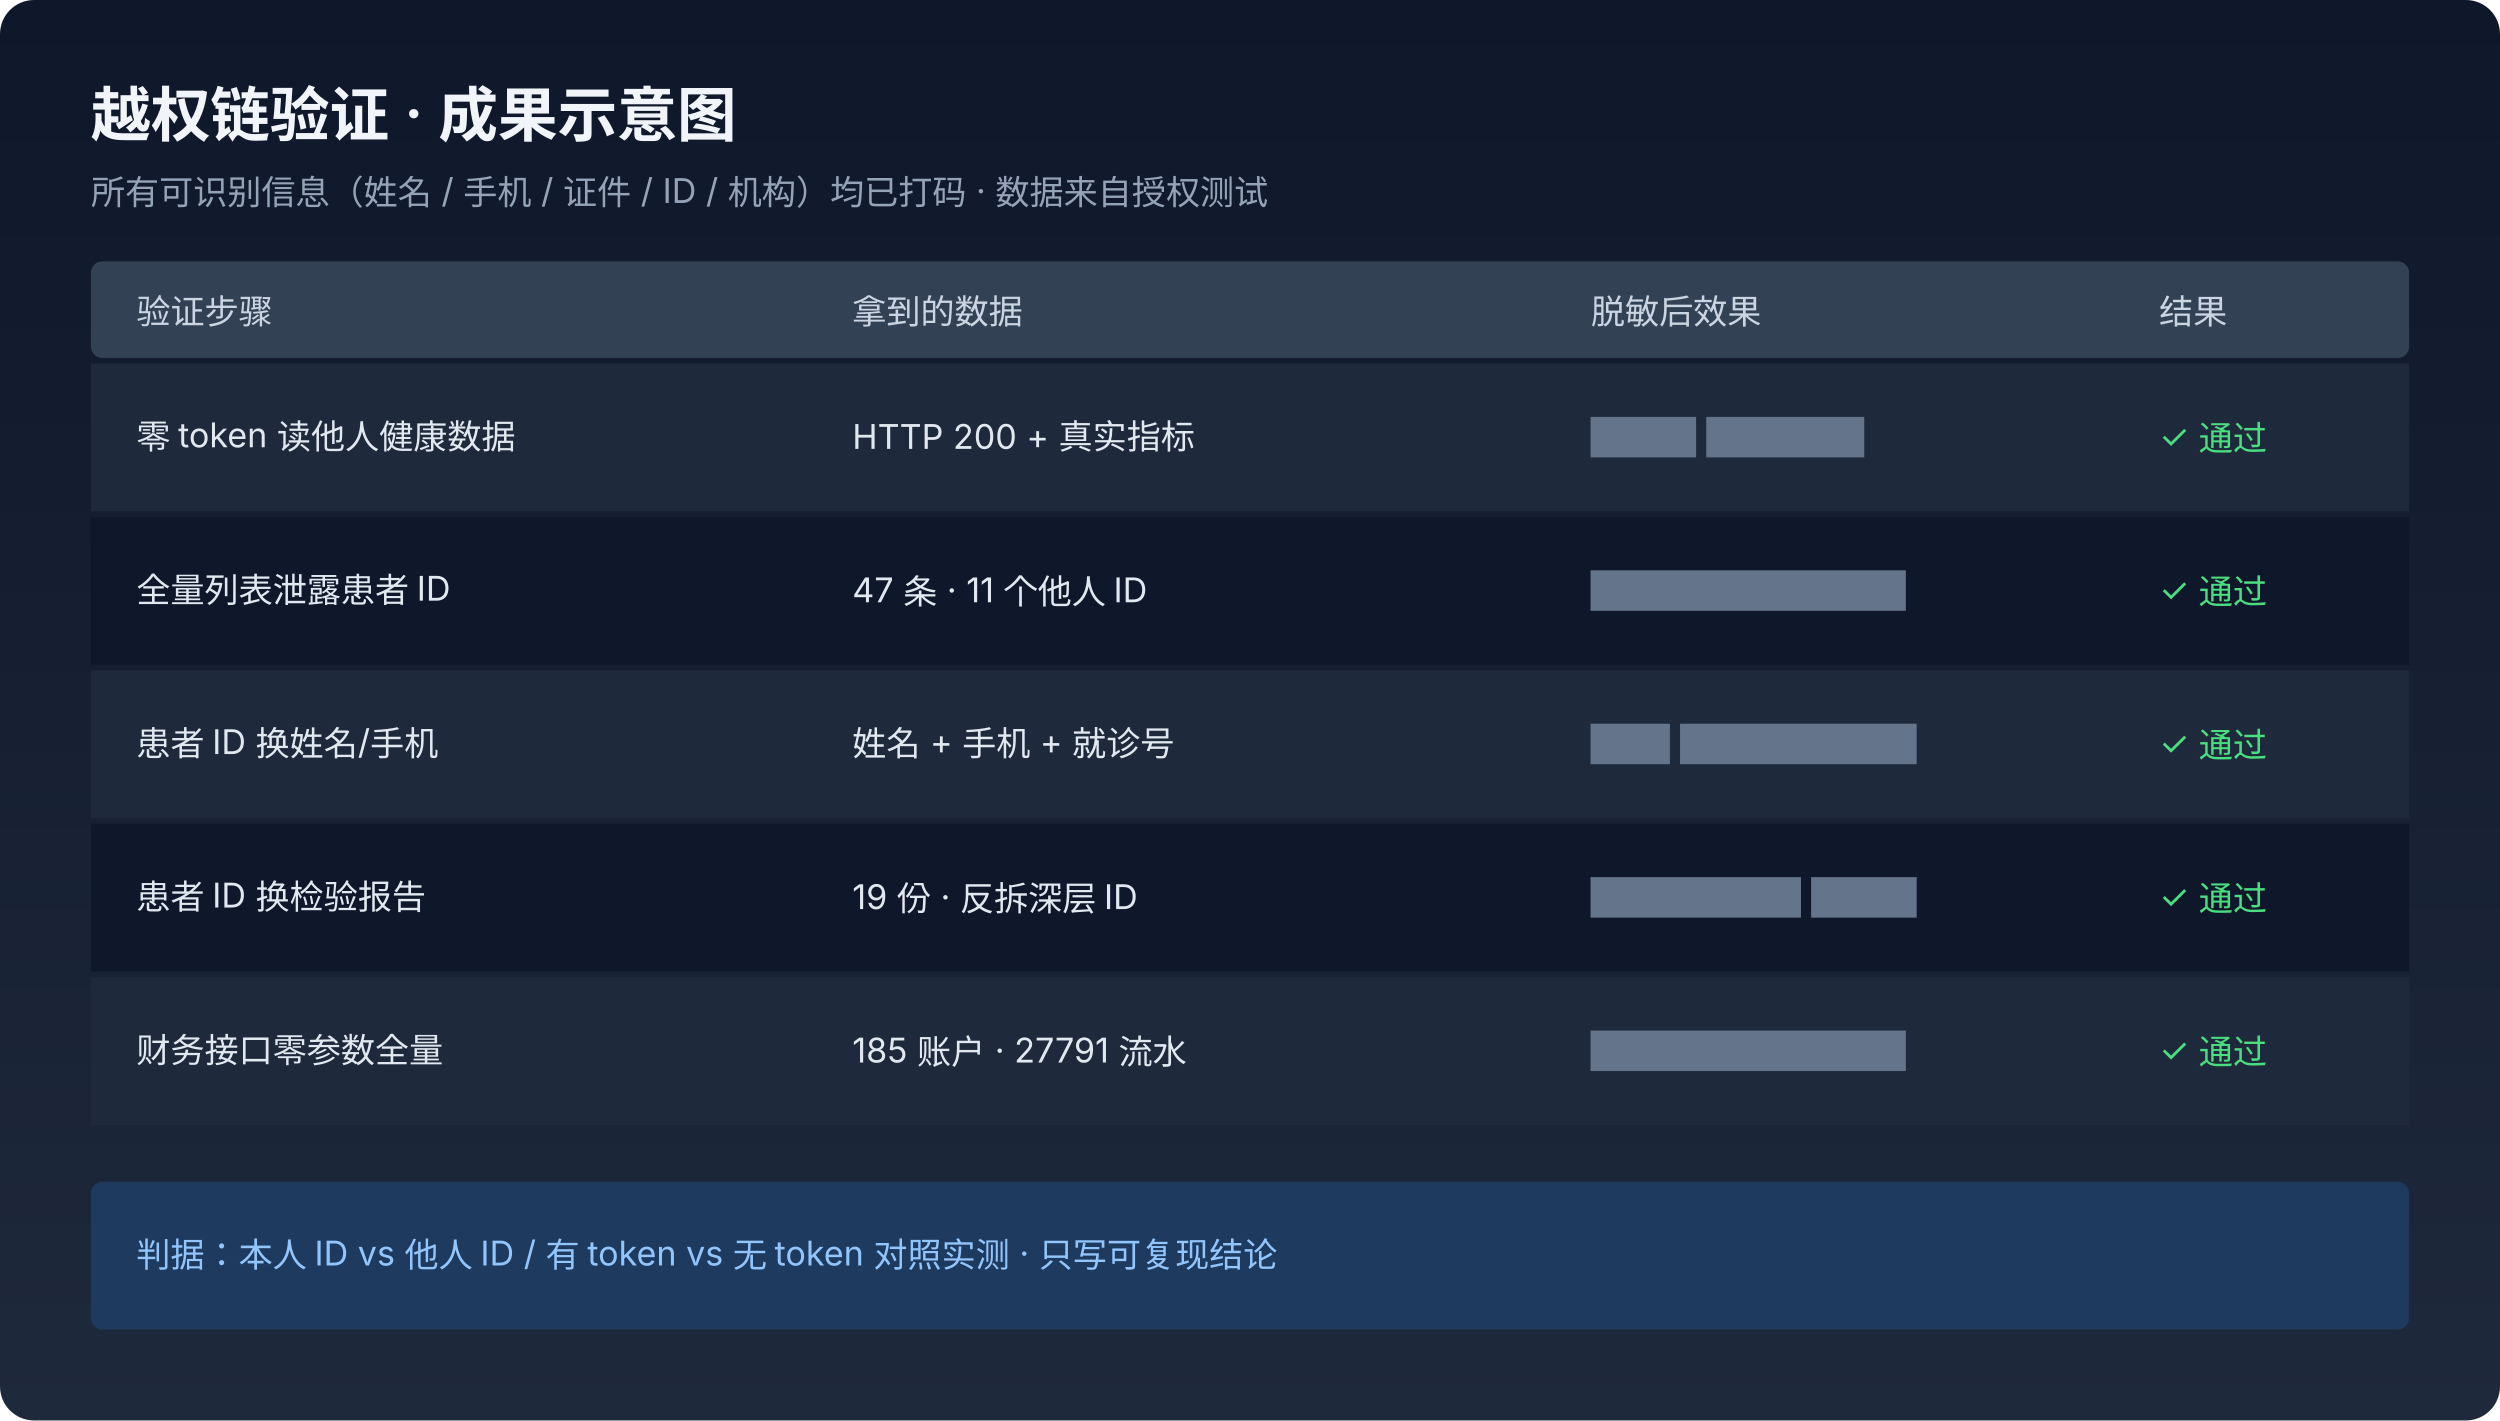
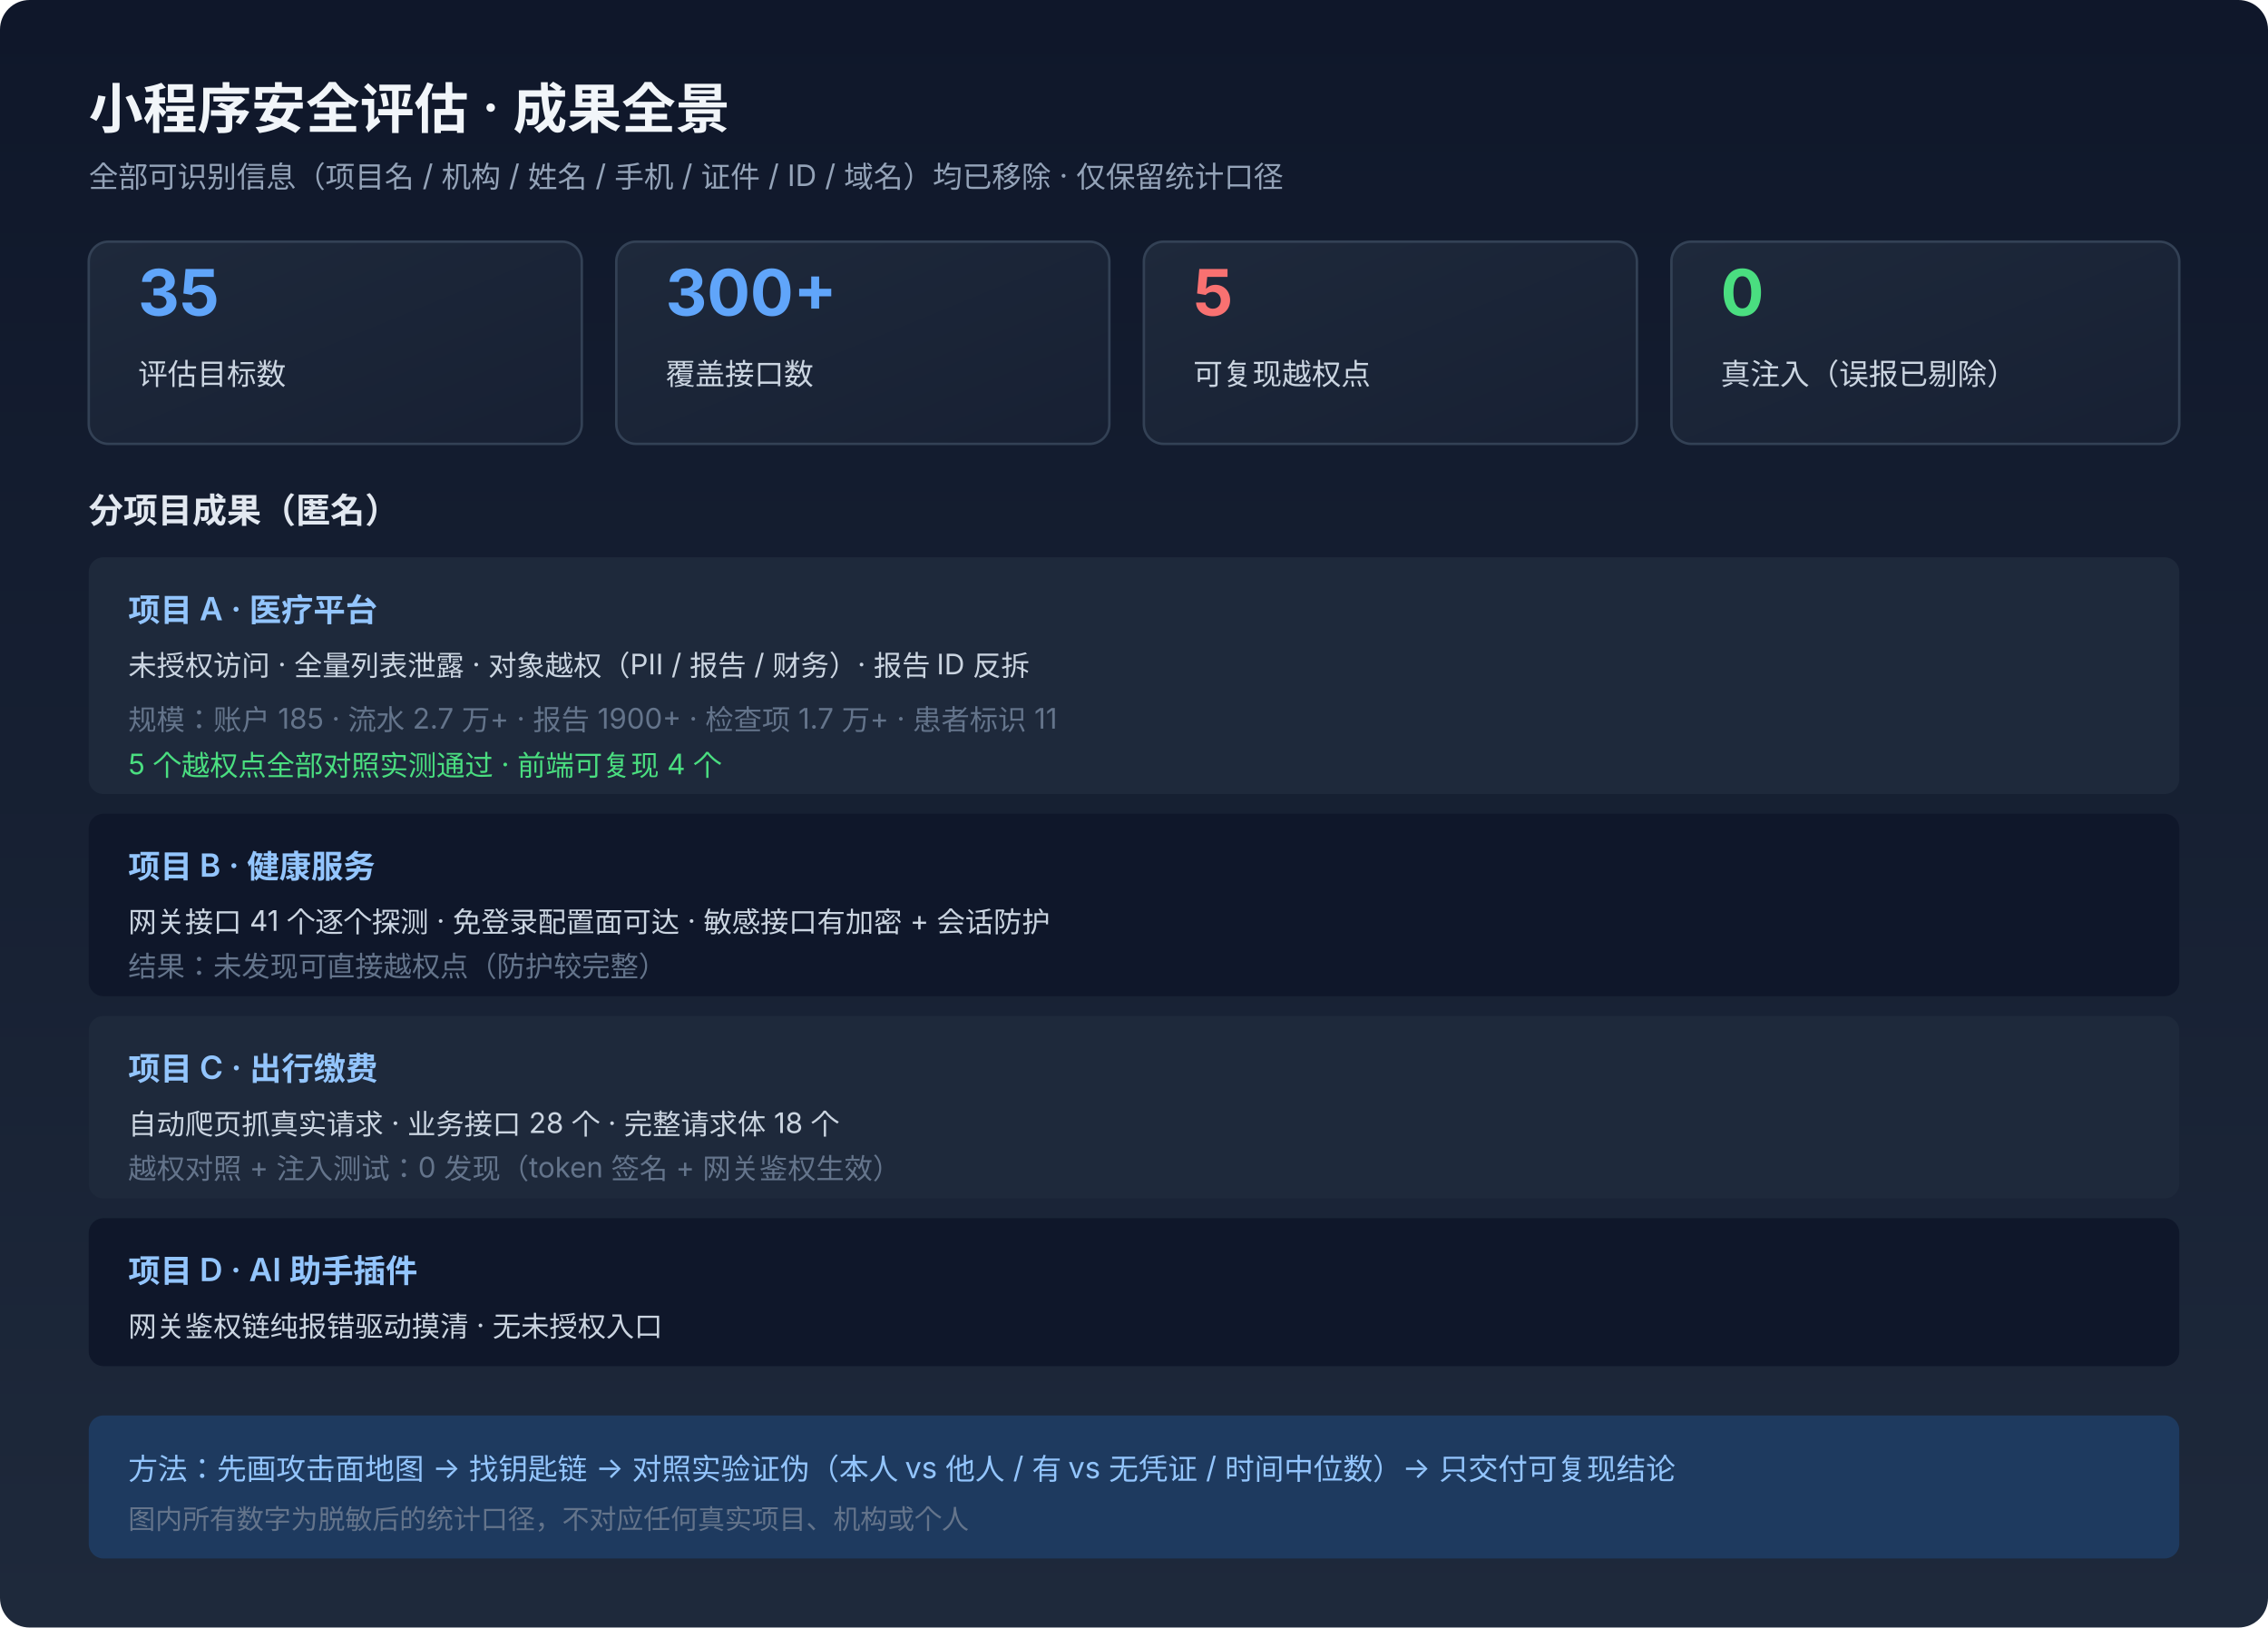
- <svg xmlns="http://www.w3.org/2000/svg" width="880" height="500" viewBox="0 0 880 500" font-family="-apple-system, 'Segoe UI', 'Microsoft YaHei', sans-serif">
+ <svg xmlns="http://www.w3.org/2000/svg" width="920" height="660" viewBox="0 0 920 660" font-family="-apple-system, 'Segoe UI', 'Microsoft YaHei', sans-serif">
  <defs>
    <linearGradient id="bg" x1="0" y1="0" x2="0" y2="1">
      <stop offset="0" stop-color="#0f172a" />
      <stop offset="1" stop-color="#1e293b" />
    </linearGradient>
-     <pattern id="mosaic" width="8" height="8" patternUnits="userSpaceOnUse">
-       <rect width="8" height="8" fill="#334155" />
-       <rect width="4" height="4" fill="#475569" />
-     </pattern>
+     <linearGradient id="card" x1="0" y1="0" x2="1" y2="1">
+       <stop offset="0" stop-color="#1e293b" />
+       <stop offset="1" stop-color="#172033" />
+     </linearGradient>
  </defs>
-   <rect width="880" height="500" fill="url(#bg)" rx="12" />
-   <text x="32" y="48" fill="#f1f5f9" font-size="21" font-weight="600">越权链验证 · 成果示意图</text>
-   <text x="32" y="72" fill="#94a3b8" font-size="12">所有可识别信息（姓名 / 手机 / 证件 / ID / 机构）均已打码 · 数据来自授权测试</text>
-   <rect x="32" y="92" width="816" height="34" fill="#334155" rx="4" />
-   <text x="48" y="114" fill="#cbd5e1" font-size="12">验证步骤</text>
-   <text x="300" y="114" fill="#cbd5e1" font-size="12">拿到的数据</text>
-   <text x="560" y="114" fill="#cbd5e1" font-size="12">脱敏后效果</text>
-   <text x="760" y="114" fill="#cbd5e1" font-size="12">结果</text>
-   <g font-size="12" fill="#e2e8f0">
-     <rect x="32" y="128" width="816" height="52" fill="#1e293b" />
-     <text x="48" y="158">零 token 读他人健康数据</text>
-     <text x="300" y="158">HTTP 200 + 真实指标</text>
-     <text x="560" y="158" fill="#64748b">████ ██████</text>
-     <text x="760" y="158" fill="#4ade80">✓ 通过</text>
-     <rect x="32" y="182" width="816" height="52" fill="#0f172a" />
-     <text x="48" y="212">全量列表泄露患者 ID</text>
-     <text x="300" y="212">47 条 · 11 个他人 ID</text>
-     <text x="560" y="212" fill="#64748b">████████████</text>
-     <text x="760" y="212" fill="#4ade80">✓ 通过</text>
-     <rect x="32" y="236" width="816" height="52" fill="#1e293b" />
-     <text x="48" y="266">患者 ID 换姓名/手机</text>
-     <text x="300" y="266">姓名 + 手机 + 就诊号</text>
-     <text x="560" y="266" fill="#64748b">███ █████████</text>
-     <text x="760" y="266" fill="#4ade80">✓ 通过</text>
-     <rect x="32" y="290" width="816" height="52" fill="#0f172a" />
-     <text x="48" y="320">患者 ID 换检验报告</text>
-     <text x="300" y="320">19 份 · 反拆深层 ID</text>
-     <text x="560" y="320" fill="#64748b">████████ ████</text>
-     <text x="760" y="320" fill="#4ade80">✓ 通过</text>
-     <rect x="32" y="344" width="816" height="52" fill="#1e293b" />
-     <text x="48" y="374">财务接口零参数全量</text>
-     <text x="300" y="374">185 账户 · 27791 流水</text>
-     <text x="560" y="374" fill="#64748b">████████████</text>
-     <text x="760" y="374" fill="#4ade80">✓ 通过</text>
+   <rect width="920" height="660" fill="url(#bg)" rx="12" />
+   <text x="36" y="52" fill="#f1f5f9" font-size="22" font-weight="600">小程序安全评估 · 成果全景</text>
+   <text x="36" y="76" fill="#94a3b8" font-size="12">全部可识别信息（项目名 / 机构 / 姓名 / 手机 / 证件 / ID / 域名）均已移除 · 仅保留统计口径</text>
+   <g>
+     <rect x="36" y="98" width="200" height="82" rx="8" fill="url(#card)" stroke="#334155" />
+     <text x="56" y="128" fill="#60a5fa" font-size="26" font-weight="700">35</text>
+     <text x="56" y="156" fill="#cbd5e1" font-size="12">评估目标数</text>
+     <rect x="250" y="98" width="200" height="82" rx="8" fill="url(#card)" stroke="#334155" />
+     <text x="270" y="128" fill="#60a5fa" font-size="26" font-weight="700">300+</text>
+     <text x="270" y="156" fill="#cbd5e1" font-size="12">覆盖接口数</text>
+     <rect x="464" y="98" width="200" height="82" rx="8" fill="url(#card)" stroke="#334155" />
+     <text x="484" y="128" fill="#f87171" font-size="26" font-weight="700">5</text>
+     <text x="484" y="156" fill="#cbd5e1" font-size="12">可复现越权点</text>
+     <rect x="678" y="98" width="206" height="82" rx="8" fill="url(#card)" stroke="#334155" />
+     <text x="698" y="128" fill="#4ade80" font-size="26" font-weight="700">0</text>
+     <text x="698" y="156" fill="#cbd5e1" font-size="12">真注入（误报已剔除）</text>
  </g>
-   <rect x="32" y="416" width="816" height="52" fill="#1e3a5f" rx="4" />
-   <text x="48" y="446" fill="#93c5fd" font-size="12">判据：本人 ID vs 他人 ID / 有 token vs 无 token 对照实测 · 只写可复现结论</text>
+   <text x="36" y="212" fill="#e2e8f0" font-size="14" font-weight="600">分项目成果（匿名）</text>
+   <rect x="36" y="226" width="848" height="96" rx="6" fill="#1e293b" />
+   <text x="52" y="252" fill="#93c5fd" font-size="13" font-weight="600">项目 A · 医疗平台</text>
+   <text x="52" y="274" fill="#cbd5e1" font-size="11.5">未授权访问 · 全量列表泄露 · 对象越权（PII / 报告 / 财务）· 报告 ID 反拆</text>
+   <text x="52" y="296" fill="#64748b" font-size="11.5">规模：账户 185 · 流水 2.7 万+ · 报告 1900+ · 检查项 1.7 万+ · 患者标识 11</text>
+   <text x="52" y="314" fill="#4ade80" font-size="11.5">5 个越权点全部对照实测通过 · 前端可复现 4 个</text>
+   <rect x="36" y="330" width="848" height="74" rx="6" fill="#0f172a" />
+   <text x="52" y="356" fill="#93c5fd" font-size="13" font-weight="600">项目 B · 健康服务</text>
+   <text x="52" y="378" fill="#cbd5e1" font-size="11.5">网关接口 41 个逐个探测 · 免登录配置面可达 · 敏感接口有加密 + 会话防护</text>
+   <text x="52" y="396" fill="#64748b" font-size="11.5">结果：未发现可直接越权点（防护较完整）</text>
+   <rect x="36" y="412" width="848" height="74" rx="6" fill="#1e293b" />
+   <text x="52" y="438" fill="#93c5fd" font-size="13" font-weight="600">项目 C · 出行缴费</text>
+   <text x="52" y="460" fill="#cbd5e1" font-size="11.5">自动爬页抓真实请求 · 业务接口 28 个 · 完整请求体 18 个</text>
+   <text x="52" y="478" fill="#64748b" font-size="11.5">越权对照 + 注入测试：0 发现（token 签名 + 网关鉴权生效）</text>
+   <rect x="36" y="494" width="848" height="60" rx="6" fill="#0f172a" />
+   <text x="52" y="520" fill="#93c5fd" font-size="13" font-weight="600">项目 D · AI 助手插件</text>
+   <text x="52" y="542" fill="#cbd5e1" font-size="11.5">网关鉴权链纯报错驱动摸清 · 无未授权入口</text>
+   <rect x="36" y="574" width="848" height="58" rx="6" fill="#1e3a5f" />
+   <text x="52" y="600" fill="#93c5fd" font-size="12">方法：先画攻击面地图 → 找钥匙链 → 对照实验证伪（本人 vs 他人 / 有 vs 无凭证 / 时间中位数）→ 只交付可复现结论</text>
+   <text x="52" y="620" fill="#64748b" font-size="11">图内所有数字为脱敏后的统计口径，不对应任何真实项目、机构或个人</text>
</svg>
